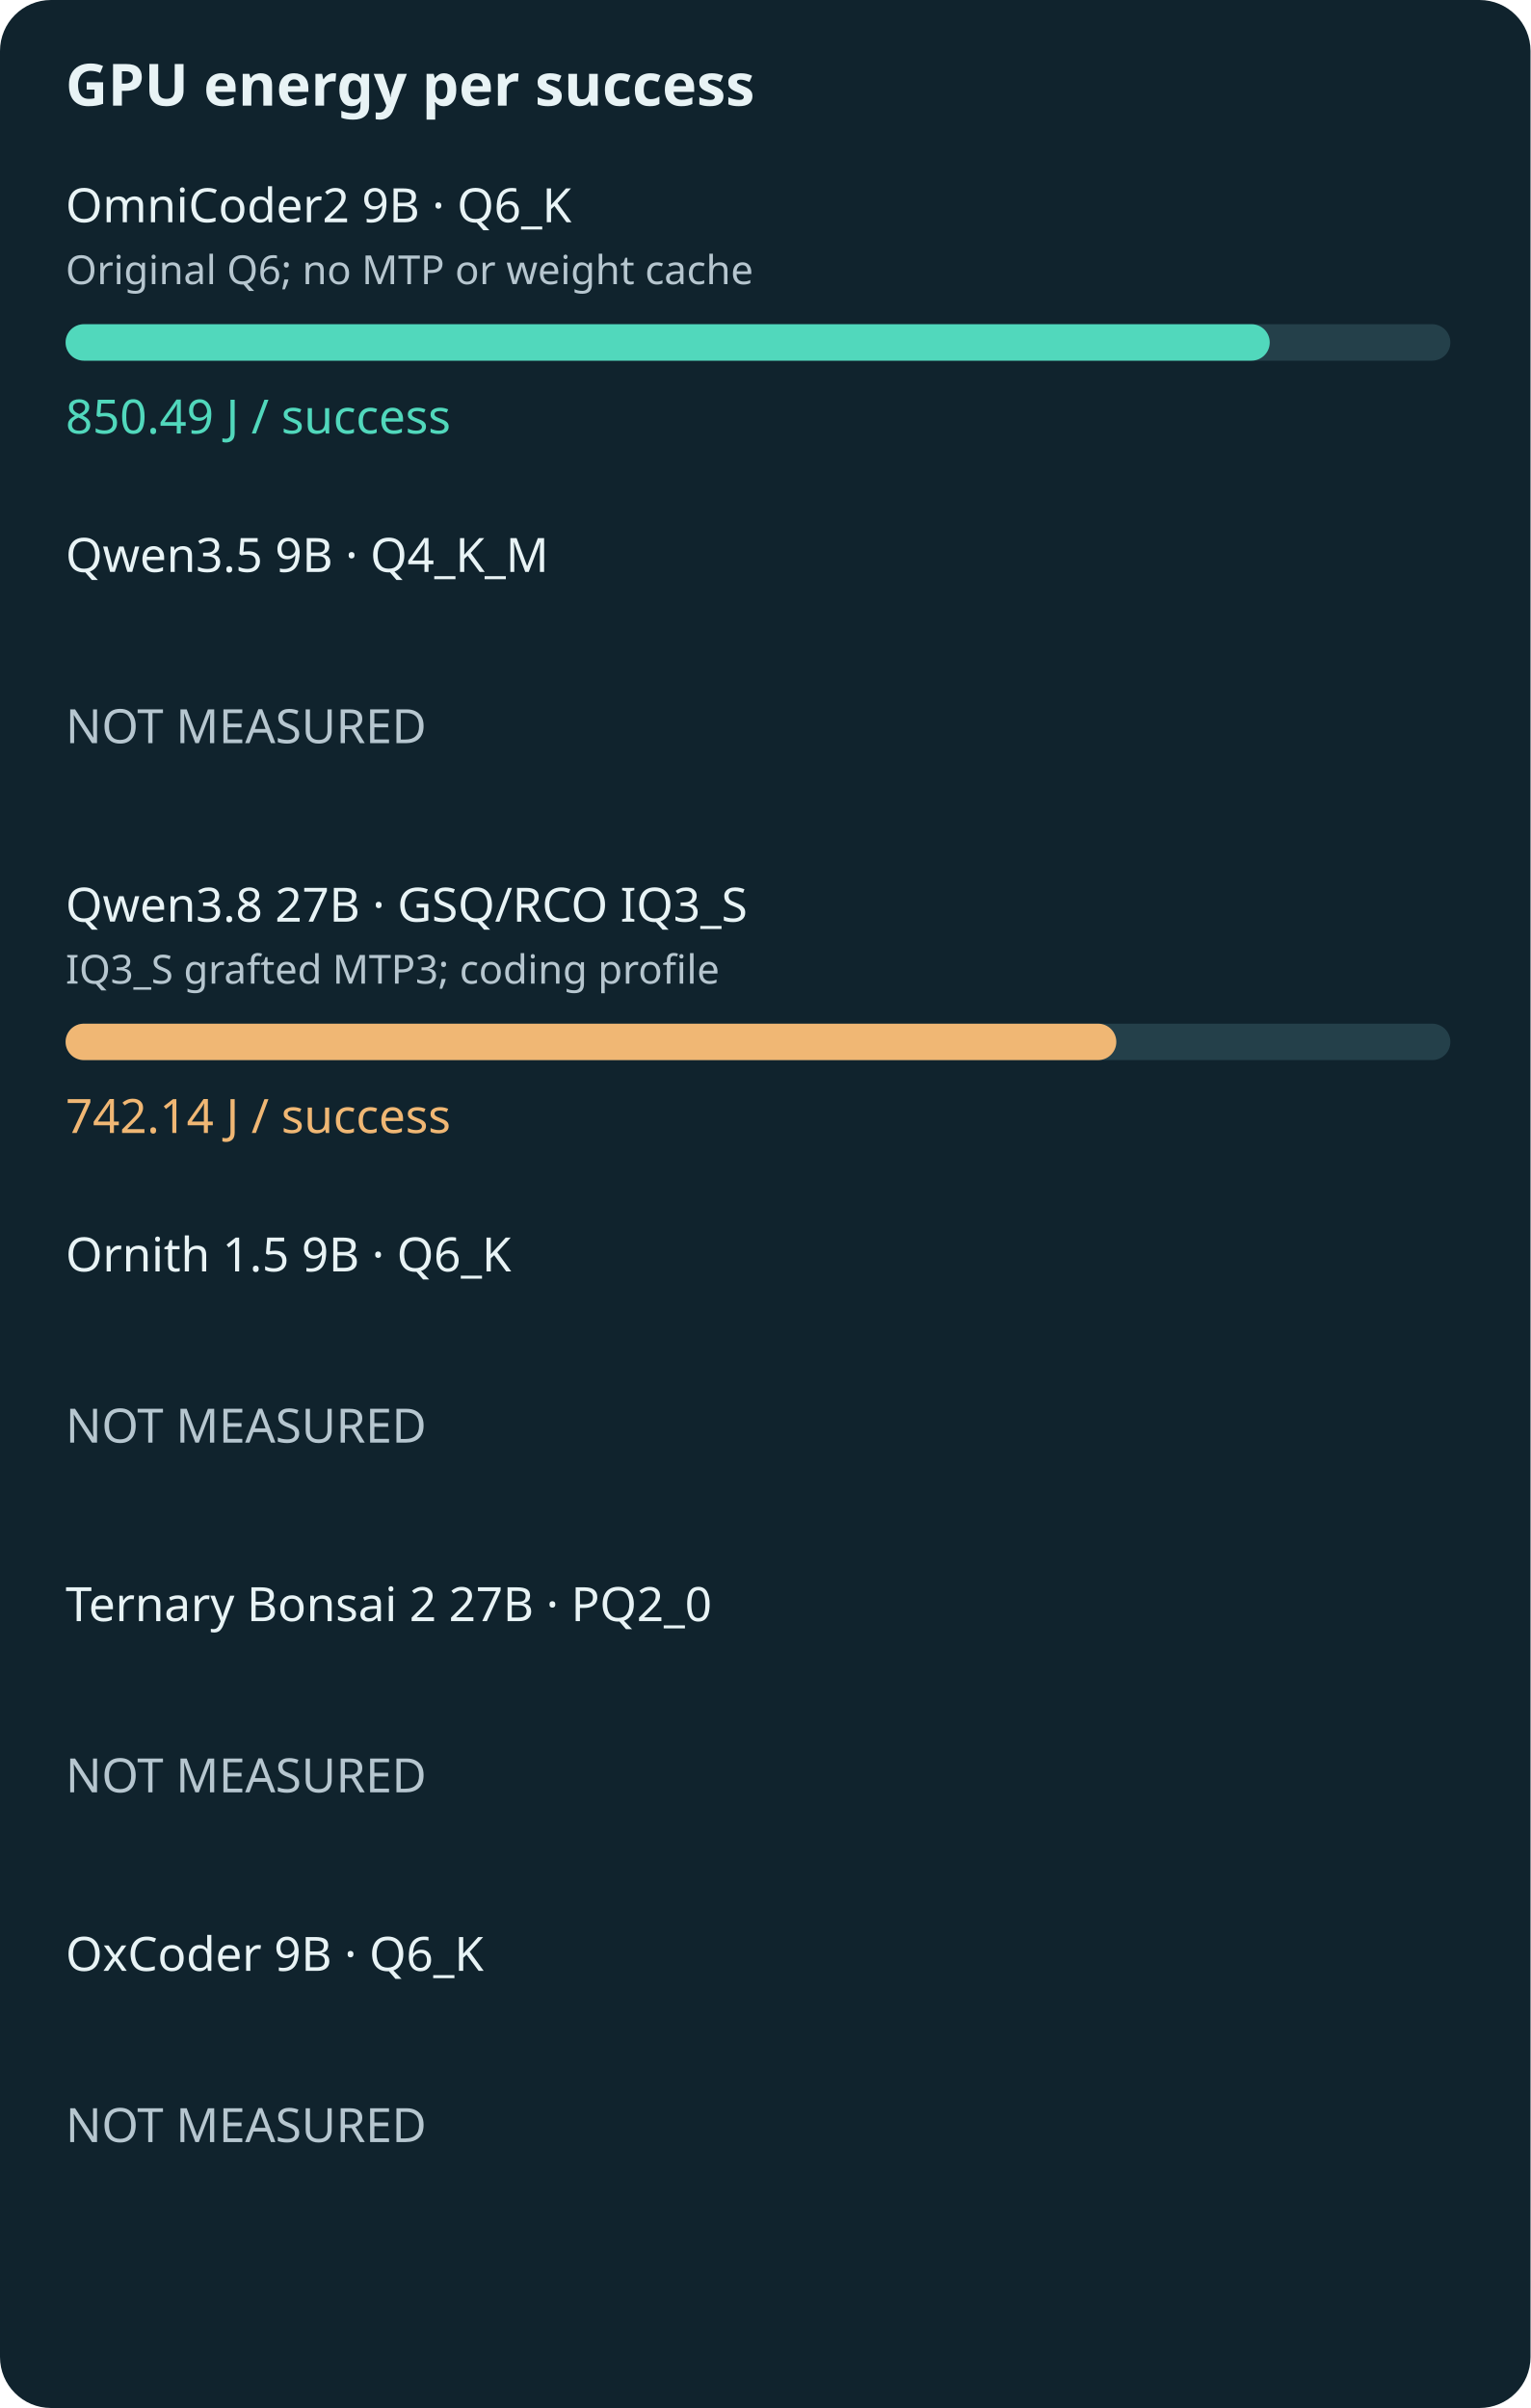
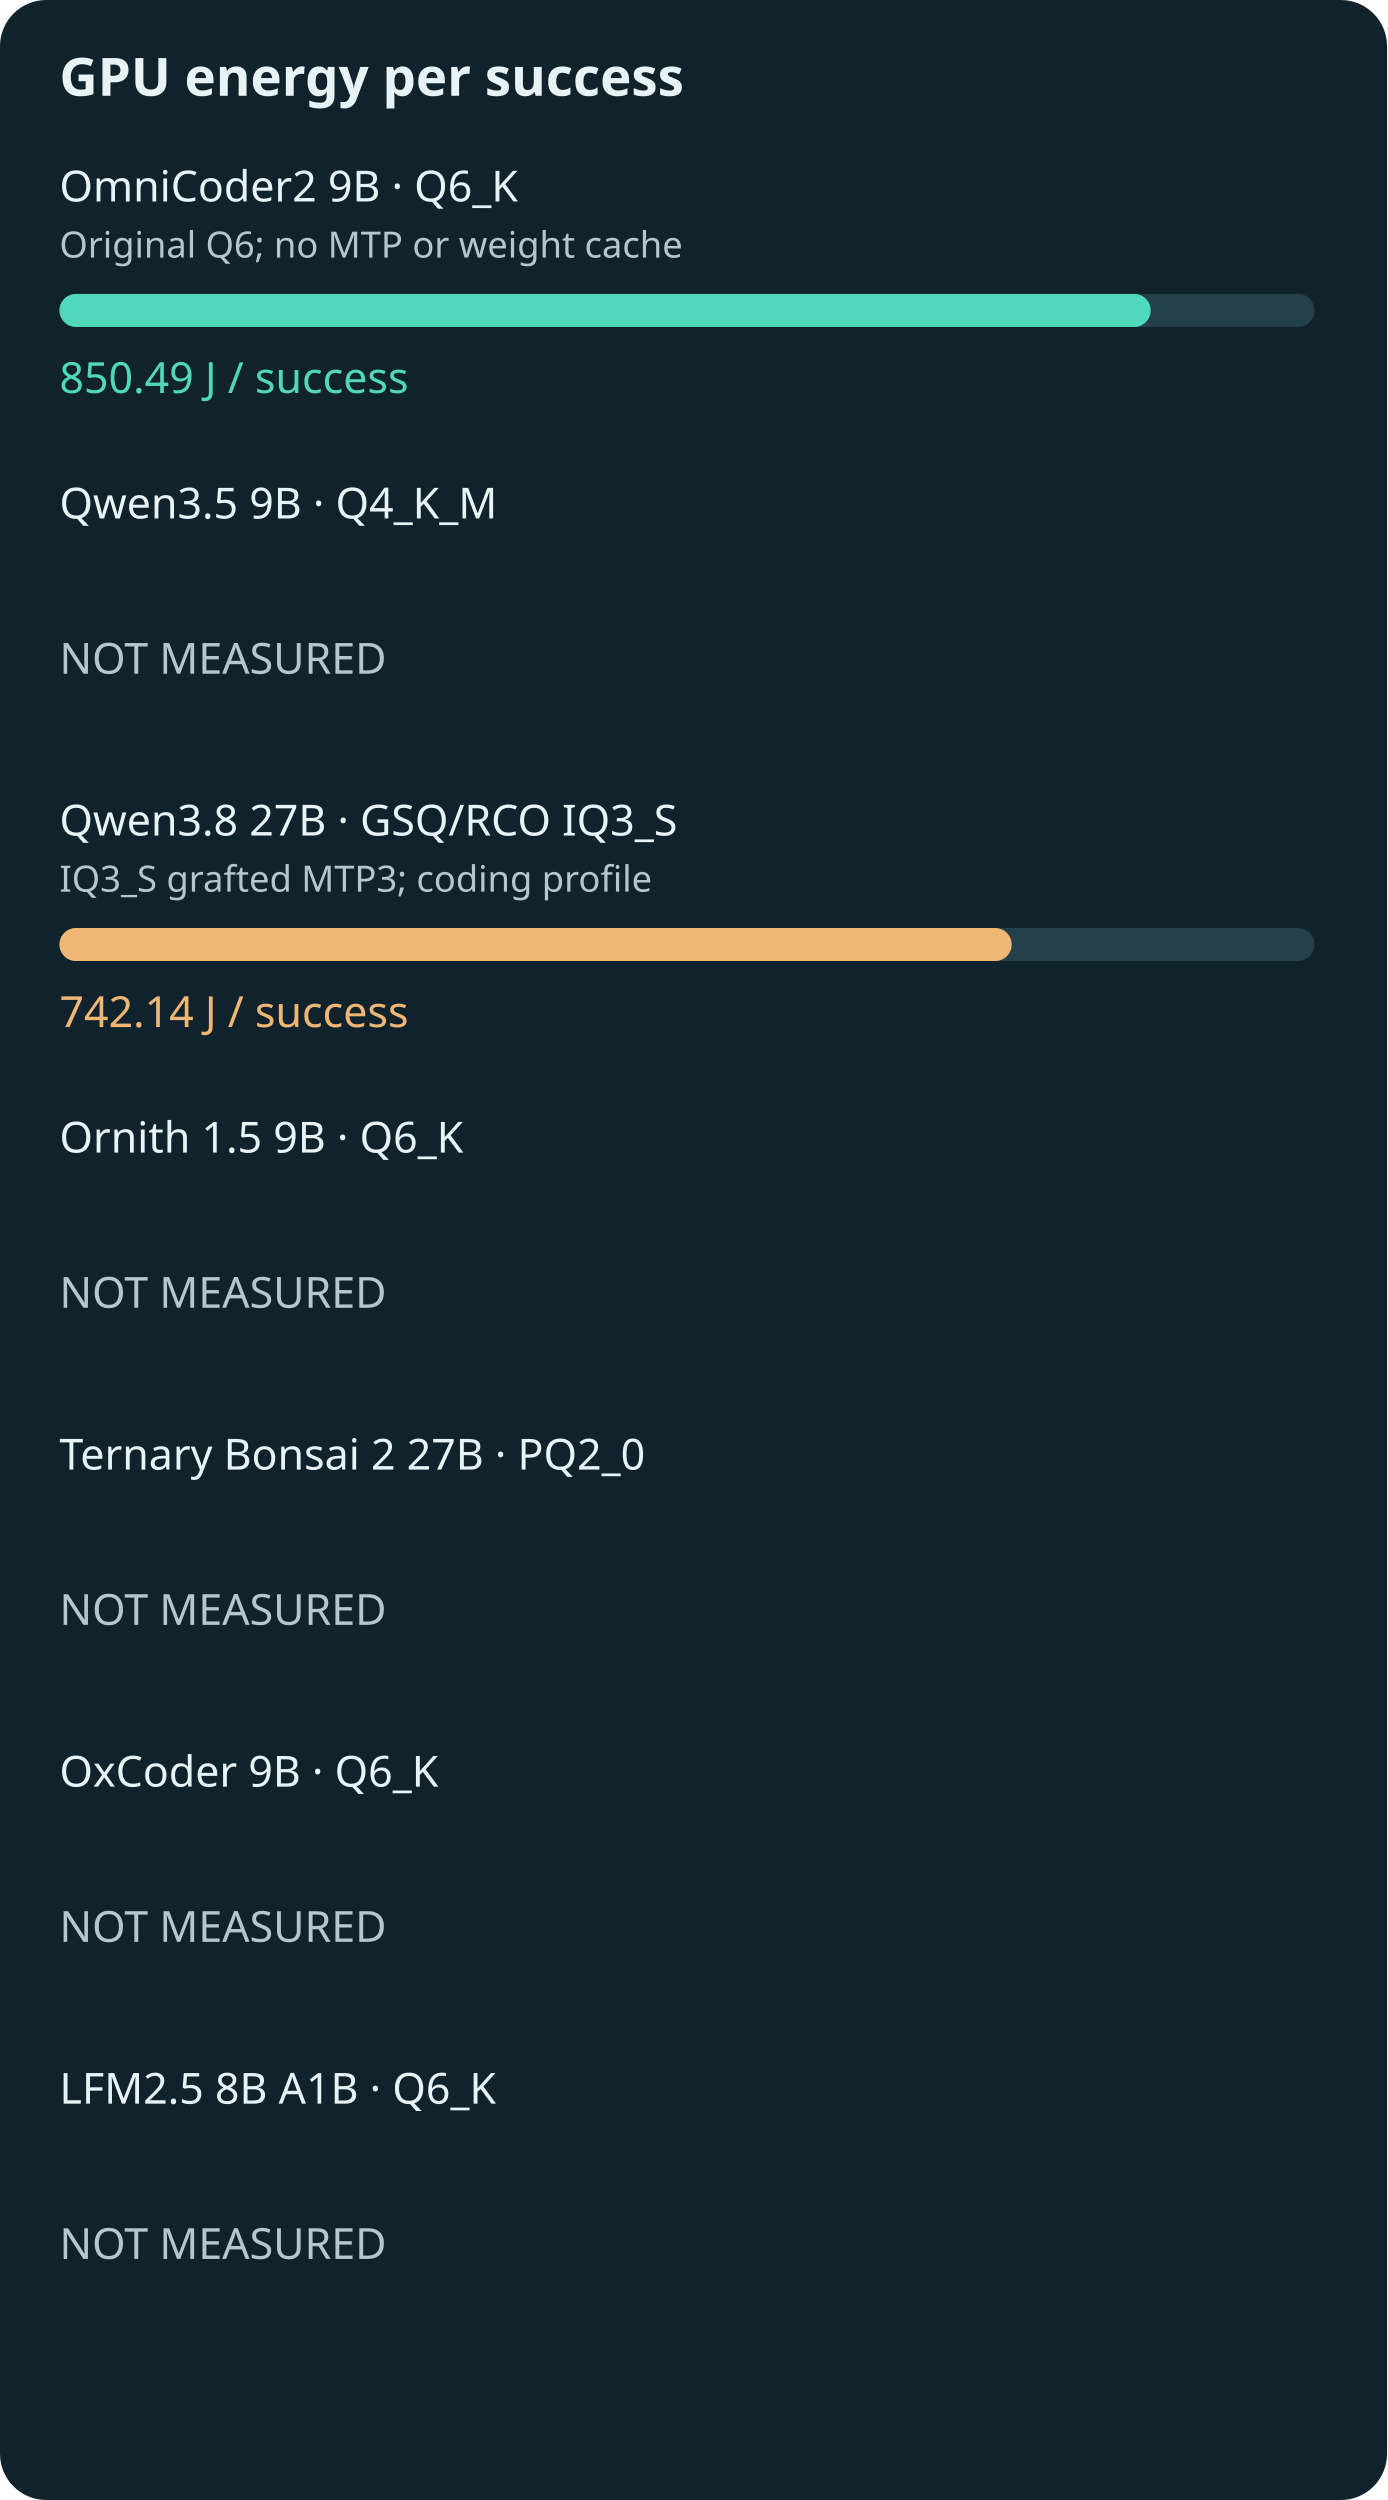
- <svg xmlns="http://www.w3.org/2000/svg" viewBox="0 0 420 661" role="img" aria-labelledby="title desc">
-   <rect width="420" height="661" rx="14" fill="#10232d" />
+ <svg xmlns="http://www.w3.org/2000/svg" viewBox="0 0 420 757" role="img" aria-labelledby="title desc">
+   <rect width="420" height="757" rx="14" fill="#10232d" />
  <g font-family="system-ui,sans-serif" fill="#e8f3f5">
    <text x="18" y="29" font-size="16" font-weight="700">GPU energy per success</text>
    <text x="18" y="61" font-size="13">OmniCoder2 9B · Q6_K</text>
    <text x="18" y="78" font-size="11" fill="#b6c6cf">Original Q6; no MTP or weight cache</text>
    <rect x="18" y="89" width="380" height="10" rx="5" fill="#24404a" />
    <rect x="18" y="89" width="330.435" height="10" rx="5" fill="#51d8bc" />
    <text x="18" y="119" font-size="13" fill="#51d8bc">850.49 J / success</text>
    <text x="18" y="157" font-size="13">Qwen3.5 9B · Q4_K_M</text>
    <text x="18" y="204" fill="#b6c6cf" font-size="13">NOT MEASURED</text>
    <text x="18" y="253" font-size="13">Qwen3.8 27B · GSQ/RCO IQ3_S</text>
    <text x="18" y="270" font-size="11" fill="#b6c6cf">IQ3_S grafted MTP3; coding profile</text>
    <rect x="18" y="281" width="380" height="10" rx="5" fill="#24404a" />
    <rect x="18" y="281" width="288.336" height="10" rx="5" fill="#f0b774" />
    <text x="18" y="311" font-size="13" fill="#f0b774">742.14 J / success</text>
    <text x="18" y="349" font-size="13">Ornith 1.5 9B · Q6_K</text>
    <text x="18" y="396" fill="#b6c6cf" font-size="13">NOT MEASURED</text>
    <text x="18" y="445" font-size="13">Ternary Bonsai 2 27B · PQ2_0</text>
    <text x="18" y="492" fill="#b6c6cf" font-size="13">NOT MEASURED</text>
    <text x="18" y="541" font-size="13">OxCoder 9B · Q6_K</text>
    <text x="18" y="588" fill="#b6c6cf" font-size="13">NOT MEASURED</text>
+     <text x="18" y="637" font-size="13">LFM2.5 8B A1B · Q6_K</text>
+     <text x="18" y="684" fill="#b6c6cf" font-size="13">NOT MEASURED</text>
  </g>
</svg>
